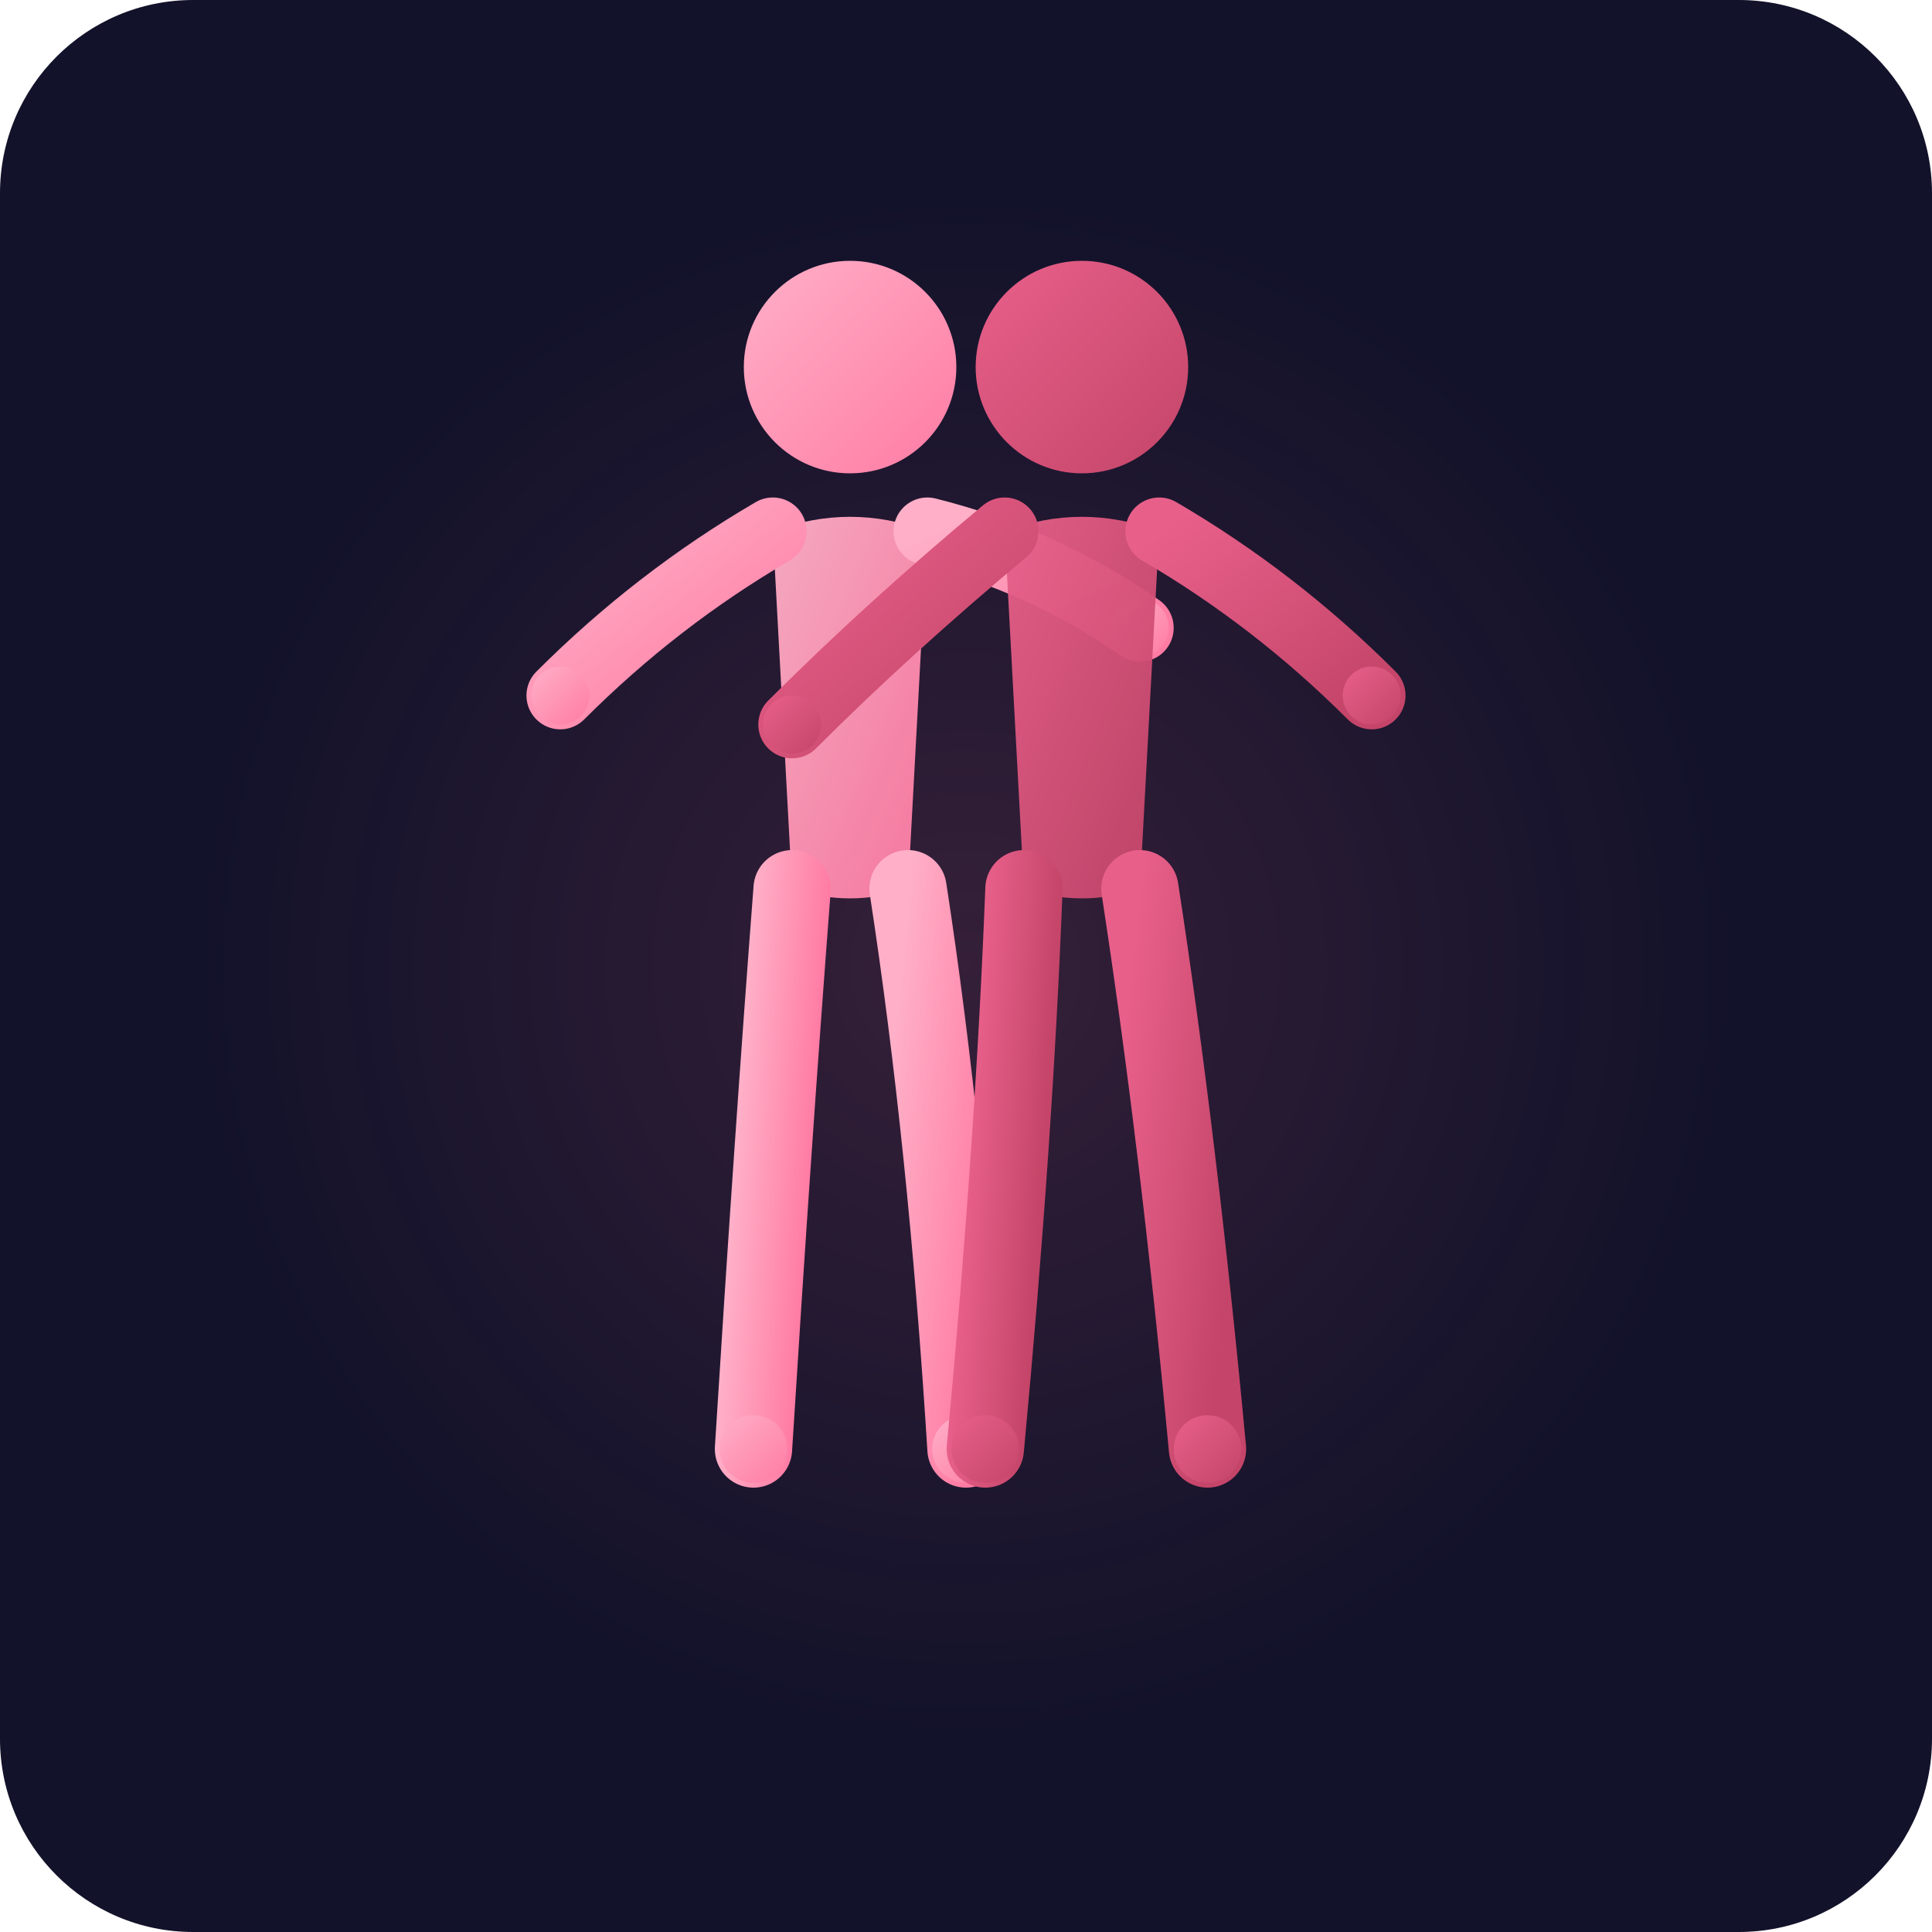
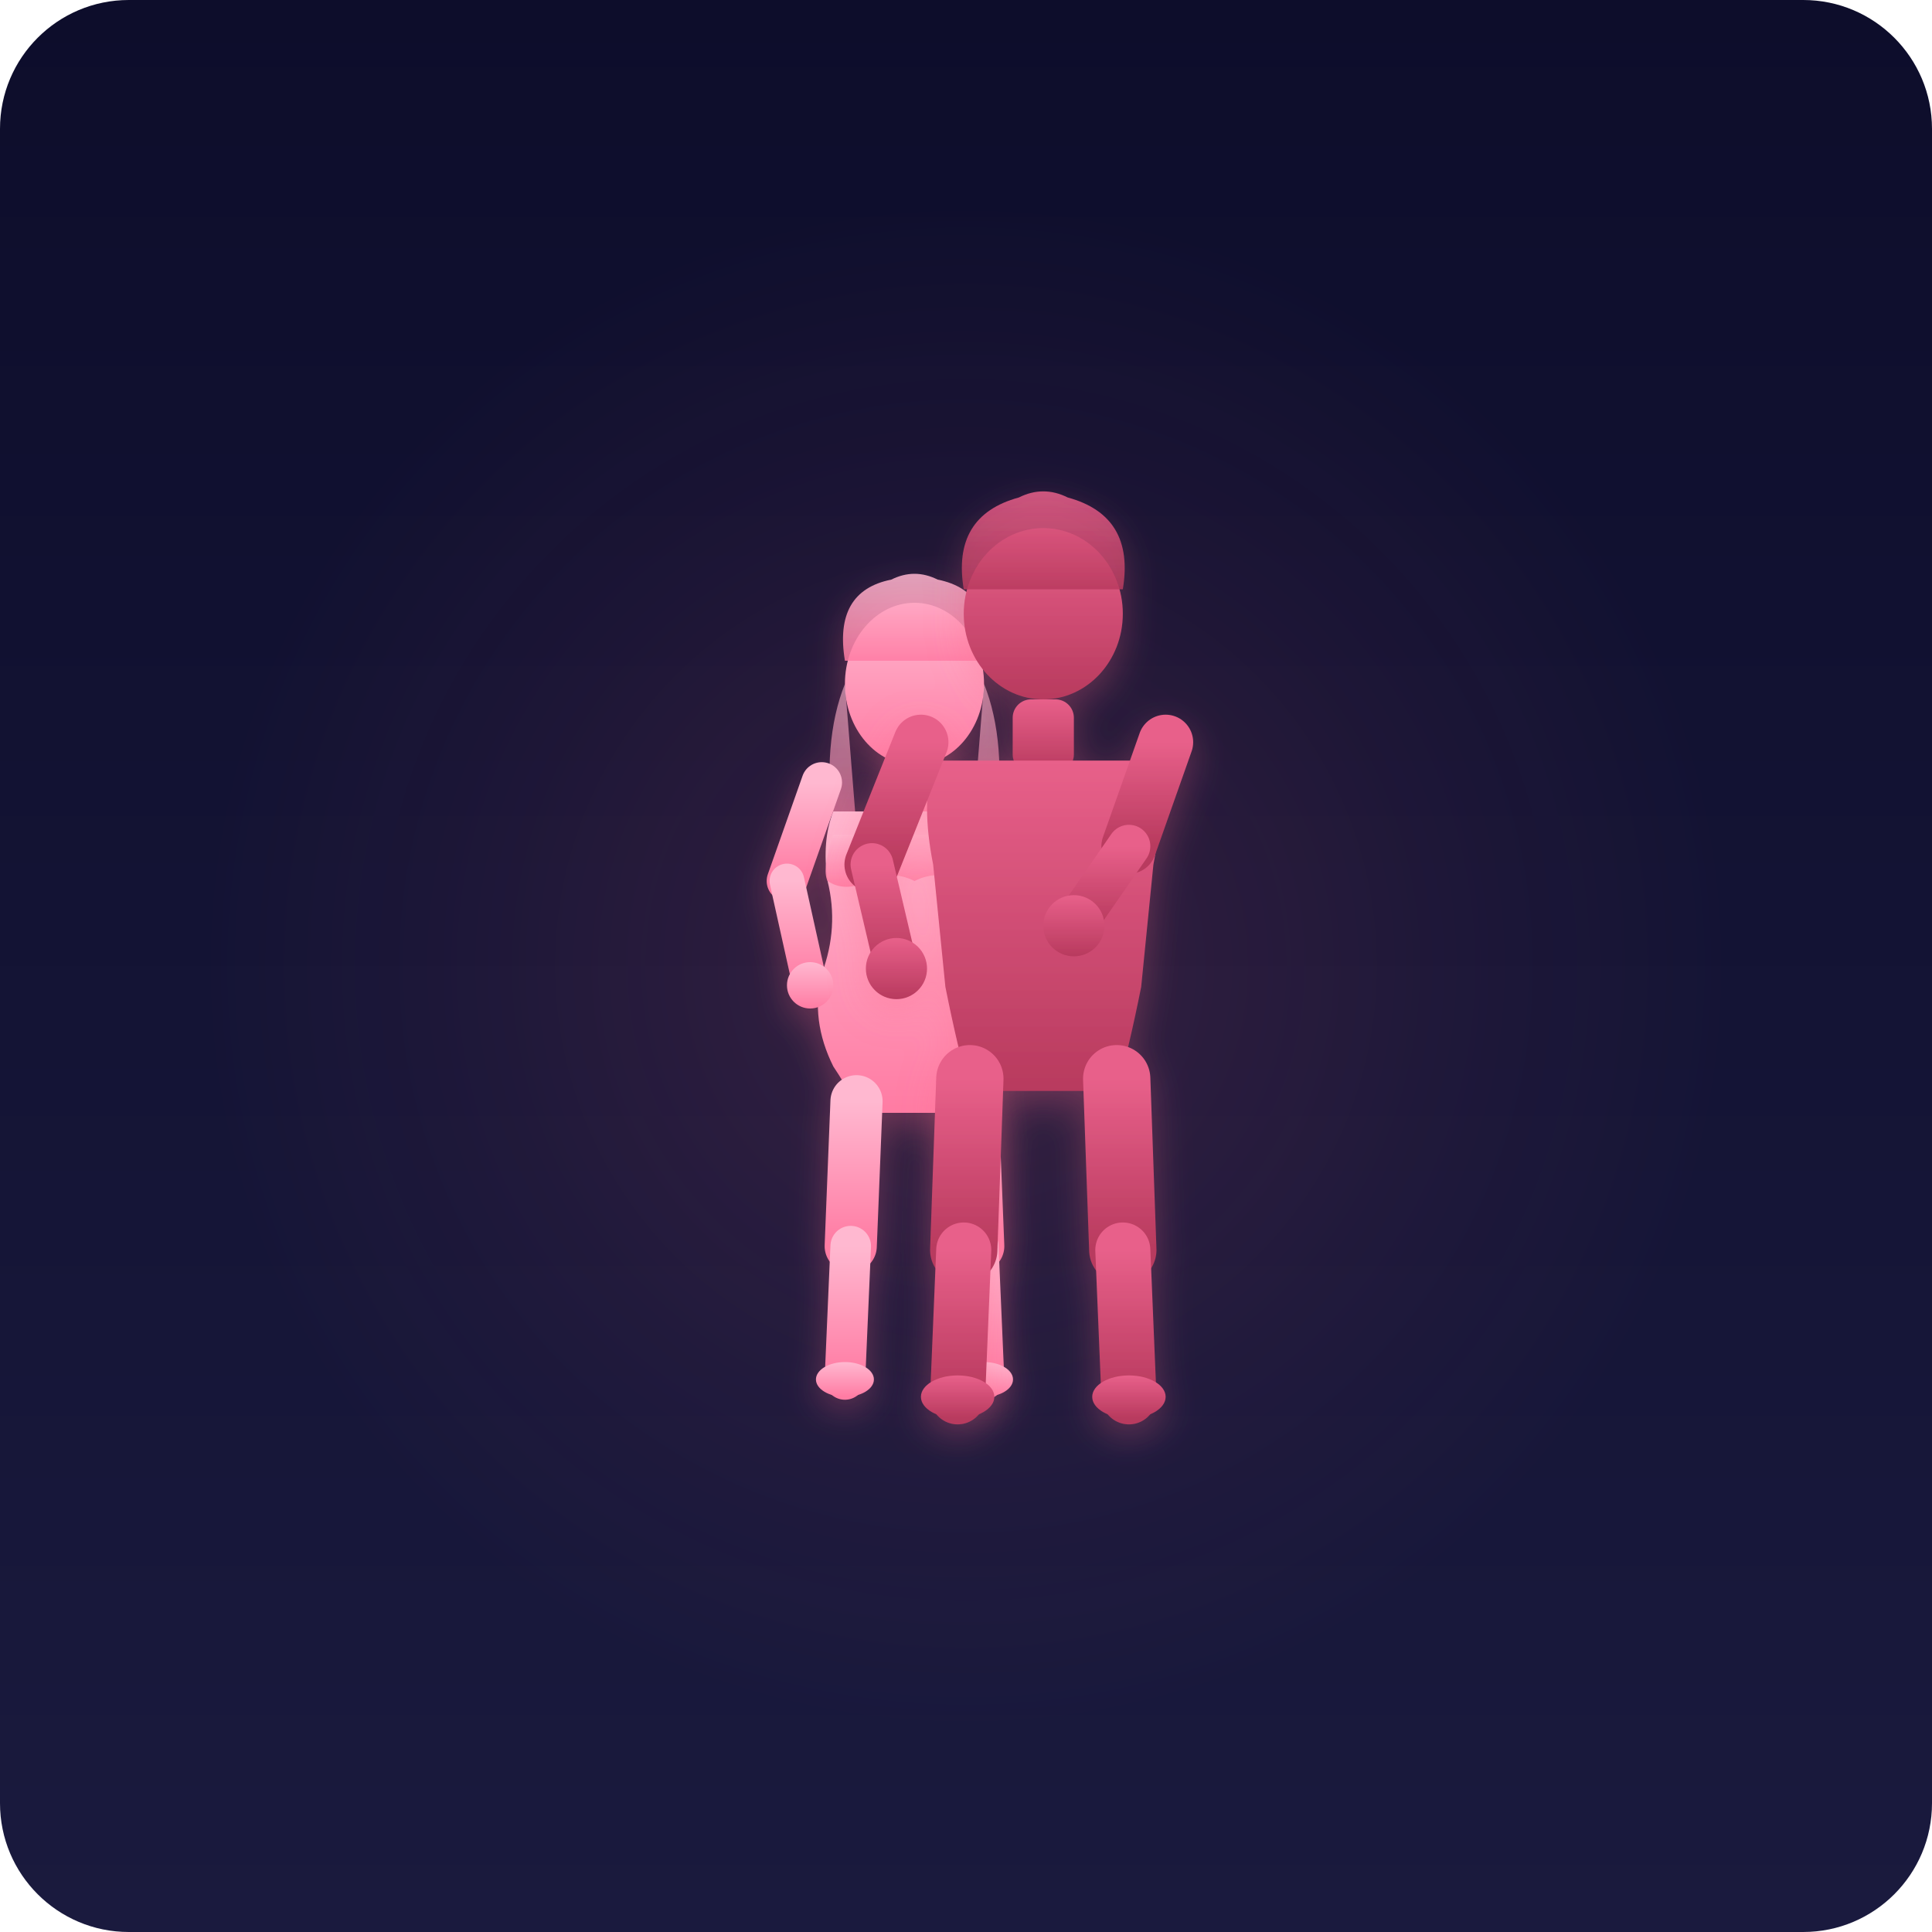
- <svg xmlns="http://www.w3.org/2000/svg" viewBox="0 0 200 200" width="200" height="200">
+ <svg xmlns="http://www.w3.org/2000/svg" viewBox="0 0 300 300" width="300" height="300">
  <defs>
-     <linearGradient id="g1" x1="0%" y1="0%" x2="100%" y2="100%">
-       <stop offset="0%" style="stop-color:#FFB0C8;stop-opacity:1" />
-       <stop offset="100%" style="stop-color:#FF7BA3;stop-opacity:1" />
+     <linearGradient id="bg" x1="0" y1="0" x2="0" y2="1">
+       <stop offset="0%" stop-color="#0d0d2b" />
+       <stop offset="100%" stop-color="#1a1a3e" />
    </linearGradient>
-     <linearGradient id="g2" x1="0%" y1="0%" x2="100%" y2="100%">
-       <stop offset="0%" style="stop-color:#E8608A;stop-opacity:1" />
-       <stop offset="100%" style="stop-color:#C44569;stop-opacity:1" />
+     <linearGradient id="f1" x1="0" y1="0" x2="0" y2="1">
+       <stop offset="0%" stop-color="#FFB8D0" />
+       <stop offset="100%" stop-color="#FF7BA3" />
+     </linearGradient>
+     <linearGradient id="f2" x1="0" y1="0" x2="0" y2="1">
+       <stop offset="0%" stop-color="#E8608A" />
+       <stop offset="100%" stop-color="#B83A5E" />
    </linearGradient>
    <radialGradient id="glow" cx="50%" cy="50%" r="50%">
-       <stop offset="0%" style="stop-color:#FF6B8A;stop-opacity:0.15" />
-       <stop offset="100%" style="stop-color:#FF6B8A;stop-opacity:0" />
+       <stop offset="0%" stop-color="#FF6B8A" stop-opacity="0.15" />
+       <stop offset="60%" stop-color="#FF6B8A" stop-opacity="0.05" />
+       <stop offset="100%" stop-color="#FF6B8A" stop-opacity="0" />
    </radialGradient>
+     <filter id="shadow" x="-20%" y="-20%" width="140%" height="140%">
+       <feDropShadow dx="0" dy="2" stdDeviation="3" flood-color="#FF6B8A" flood-opacity="0.3" />
+     </filter>
  </defs>
-   <rect width="200" height="200" fill="#12122a" rx="20" />
-   <circle cx="100" cy="100" r="80" fill="url(#glow)" />
-   <circle cx="88" cy="38" r="11" fill="url(#g1)" />
-   <line x1="88" y1="47" x2="88.0" y2="52.0" stroke="url(#g1)" stroke-width="6" stroke-linecap="round" />
-   <path d="M80,55 Q88.0,52 96,55               L94,92 Q88.0,94 82,92 Z" fill="url(#g1)" opacity="0.95" />
-   <path d="M80,55 Q68,62 58,72" fill="none" stroke="url(#g1)" stroke-width="7" stroke-linecap="round" />
-   <circle cx="58" cy="72" r="3.0" fill="url(#g1)" />
-   <path d="M96,55 Q108,58 118,65" fill="none" stroke="url(#g1)" stroke-width="7" stroke-linecap="round" />
-   <circle cx="118" cy="65" r="3.0" fill="url(#g1)" />
-   <path d="M82,92 Q80,118 78,150" fill="none" stroke="url(#g1)" stroke-width="8" stroke-linecap="round" />
-   <circle cx="78" cy="150" r="3.5" fill="url(#g1)" />
-   <path d="M94,92 Q98,118 100,150" fill="none" stroke="url(#g1)" stroke-width="8" stroke-linecap="round" />
-   <circle cx="100" cy="150" r="3.5" fill="url(#g1)" />
-   <circle cx="112" cy="38" r="11" fill="url(#g2)" />
-   <line x1="112" y1="47" x2="112.0" y2="52.0" stroke="url(#g2)" stroke-width="6" stroke-linecap="round" />
-   <path d="M104,55 Q112.0,52 120,55               L118,92 Q112.0,94 106,92 Z" fill="url(#g2)" opacity="0.95" />
-   <path d="M104,55 Q92,65 82,75" fill="none" stroke="url(#g2)" stroke-width="7" stroke-linecap="round" />
-   <circle cx="82" cy="75" r="3.0" fill="url(#g2)" />
-   <path d="M120,55 Q132,62 142,72" fill="none" stroke="url(#g2)" stroke-width="7" stroke-linecap="round" />
-   <circle cx="142" cy="72" r="3.0" fill="url(#g2)" />
-   <path d="M106,92 Q105,118 102,150" fill="none" stroke="url(#g2)" stroke-width="8" stroke-linecap="round" />
-   <circle cx="102" cy="150" r="3.5" fill="url(#g2)" />
-   <path d="M118,92 Q122,118 125,150" fill="none" stroke="url(#g2)" stroke-width="8" stroke-linecap="round" />
-   <circle cx="125" cy="150" r="3.5" fill="url(#g2)" />
+   <rect width="300" height="300" fill="url(#bg)" rx="20" />
+   <circle cx="150" cy="150" r="120" fill="url(#glow)" />
+   <g transform="translate(142,162) rotate(0) scale(0.9)" filter="url(#shadow)">
+     <ellipse cx="0" cy="-62" rx="12" ry="14" fill="url(#f1)" />
+     <path d="M-12,-66 Q-14,-78 -4,-80 Q0,-82 4,-80 Q14,-78 12,-66" fill="url(#f1)" opacity="0.85" />
+     <path d="M-12,-62 Q-16,-52 -14,-37 Q-12,-32 -10,-37" fill="url(#f1)" opacity="0.6" />
+     <path d="M12,-62 Q16,-52 14,-37 Q12,-32 10,-37" fill="url(#f1)" opacity="0.6" />
+     <rect x="-4" y="-48" width="8" height="10" rx="3" fill="url(#f1)" />
+     <path d="M-14,-40 Q-16,-35 -15,-28 Q-13,-20 -16,-12 Q-18,-4 -14,4 Q-10,10 -10,12 L10,12 Q10,10 14,4 Q18,-4 16,-12 Q13,-20 15,-28 Q16,-35 14,-40 Z" fill="url(#f1)" />
+     <path d="M-14,-36 Q-16,-30 -15,-28 Q-12,-26 -8,-28 Q-4,-30 0,-28 Q4,-30 8,-28 Q12,-26 15,-28 Q16,-30 14,-36" fill="url(#f1)" opacity="0.9" />
+     <line x1="-16" y1="-45" x2="-22" y2="-28" stroke="url(#f1)" stroke-width="7" stroke-linecap="round" />
+     <line x1="-22" y1="-28" x2="-18" y2="-10" stroke="url(#f1)" stroke-width="6" stroke-linecap="round" />
+     <circle cx="-18" cy="-10" r="4" fill="url(#f1)" />
+     <line x1="16" y1="-45" x2="22" y2="-28" stroke="url(#f1)" stroke-width="7" stroke-linecap="round" />
+     <line x1="22" y1="-28" x2="18" y2="-10" stroke="url(#f1)" stroke-width="6" stroke-linecap="round" />
+     <circle cx="18" cy="-10" r="4" fill="url(#f1)" />
+     <line x1="-10" y1="10" x2="-11" y2="35" stroke="url(#f1)" stroke-width="9" stroke-linecap="round" />
+     <line x1="-11" y1="35" x2="-12" y2="58" stroke="url(#f1)" stroke-width="7" stroke-linecap="round" />
+     <ellipse cx="-12" cy="58" rx="5" ry="3" fill="url(#f1)" />
+     <line x1="10" y1="10" x2="11" y2="35" stroke="url(#f1)" stroke-width="9" stroke-linecap="round" />
+     <line x1="11" y1="35" x2="12" y2="58" stroke="url(#f1)" stroke-width="7" stroke-linecap="round" />
+     <ellipse cx="12" cy="58" rx="5" ry="3" fill="url(#f1)" />
+   </g>
+   <g transform="translate(162,158) rotate(0) scale(0.95)" filter="url(#shadow)">
+     <ellipse cx="0" cy="-66" rx="13" ry="14" fill="url(#f2)" />
+     <path d="M-13,-70 Q-15,-82 -4,-85 Q0,-87 4,-85 Q15,-82 13,-70" fill="url(#f2)" opacity="0.85" />
+     <rect x="-5" y="-52" width="10" height="12" rx="3" fill="url(#f2)" />
+     <path d="M-18,-42 Q-20,-35 -18,-25 Q-17,-15 -16,-5 Q-14,5 -12,12 L12,12 Q14,5 16,-5 Q17,-15 18,-25 Q20,-35 18,-42 Z" fill="url(#f2)" />
+     <path d="M-18,-42 Q-22,-44 -22,-40 Q-22,-38 -18,-38" fill="url(#f2)" opacity="0.8" />
+     <path d="M18,-42 Q22,-44 22,-40 Q22,-38 18,-38" fill="url(#f2)" opacity="0.8" />
+     <line x1="-20" y1="-45" x2="-28" y2="-25" stroke="url(#f2)" stroke-width="9" stroke-linecap="round" />
+     <line x1="-28" y1="-25" x2="-24" y2="-8" stroke="url(#f2)" stroke-width="7" stroke-linecap="round" />
+     <circle cx="-24" cy="-8" r="5" fill="url(#f2)" />
+     <line x1="20" y1="-45" x2="14" y2="-28" stroke="url(#f2)" stroke-width="9" stroke-linecap="round" />
+     <line x1="14" y1="-28" x2="5" y2="-15" stroke="url(#f2)" stroke-width="7" stroke-linecap="round" />
+     <circle cx="5" cy="-15" r="5" fill="url(#f2)" />
+     <line x1="-12" y1="10" x2="-13" y2="38" stroke="url(#f2)" stroke-width="11" stroke-linecap="round" />
+     <line x1="-13" y1="38" x2="-14" y2="62" stroke="url(#f2)" stroke-width="9" stroke-linecap="round" />
+     <ellipse cx="-14" cy="62" rx="6" ry="3.5" fill="url(#f2)" />
+     <line x1="12" y1="10" x2="13" y2="38" stroke="url(#f2)" stroke-width="11" stroke-linecap="round" />
+     <line x1="13" y1="38" x2="14" y2="62" stroke="url(#f2)" stroke-width="9" stroke-linecap="round" />
+     <ellipse cx="14" cy="62" rx="6" ry="3.5" fill="url(#f2)" />
+   </g>
</svg>
